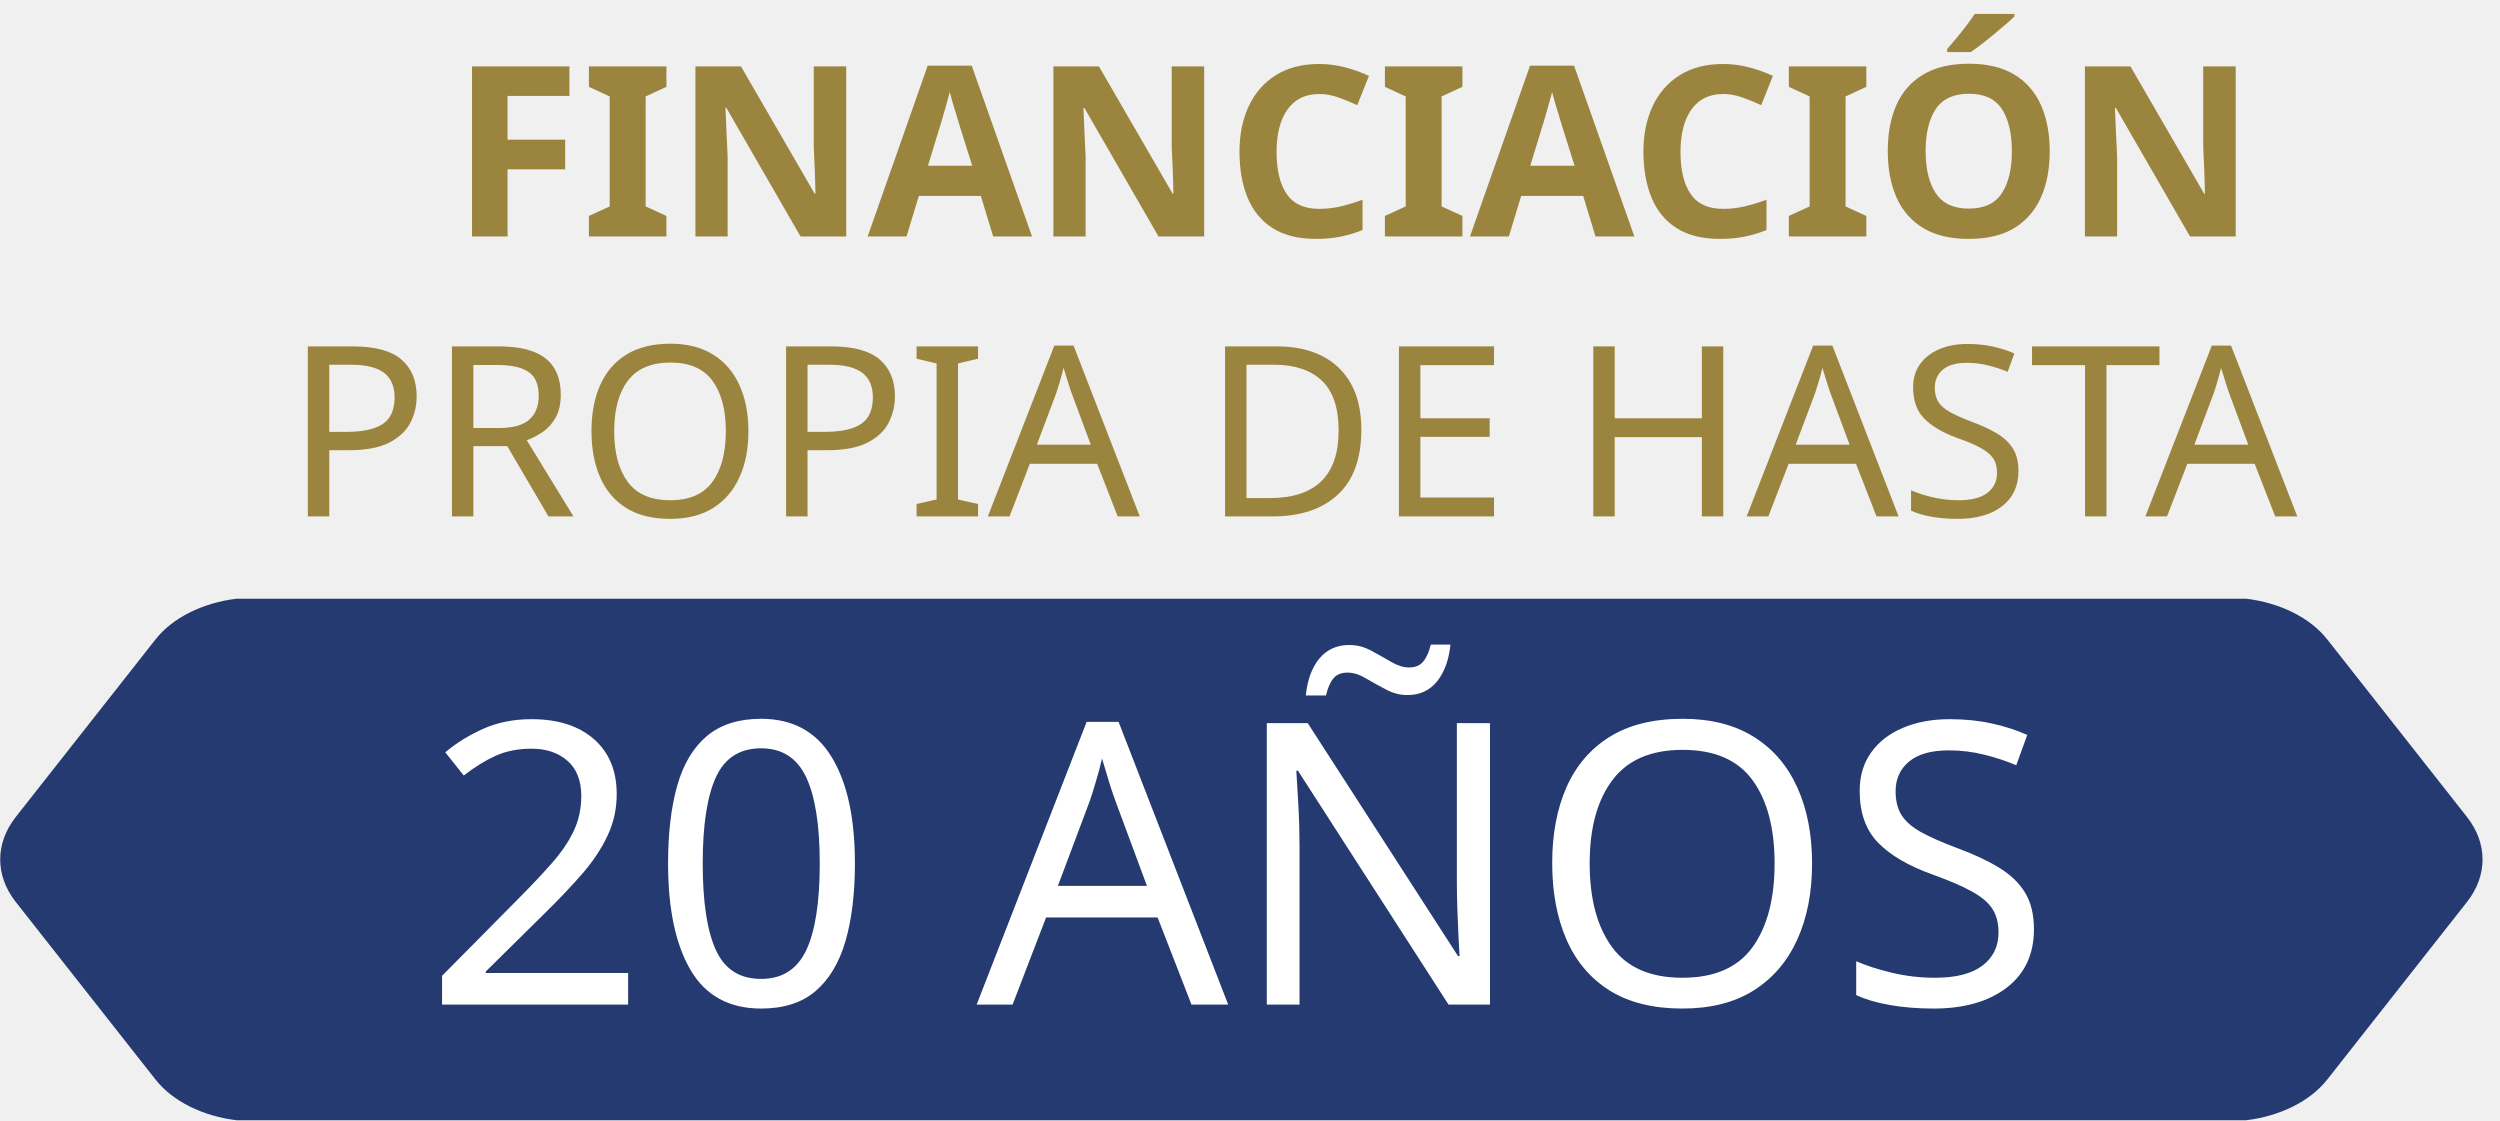
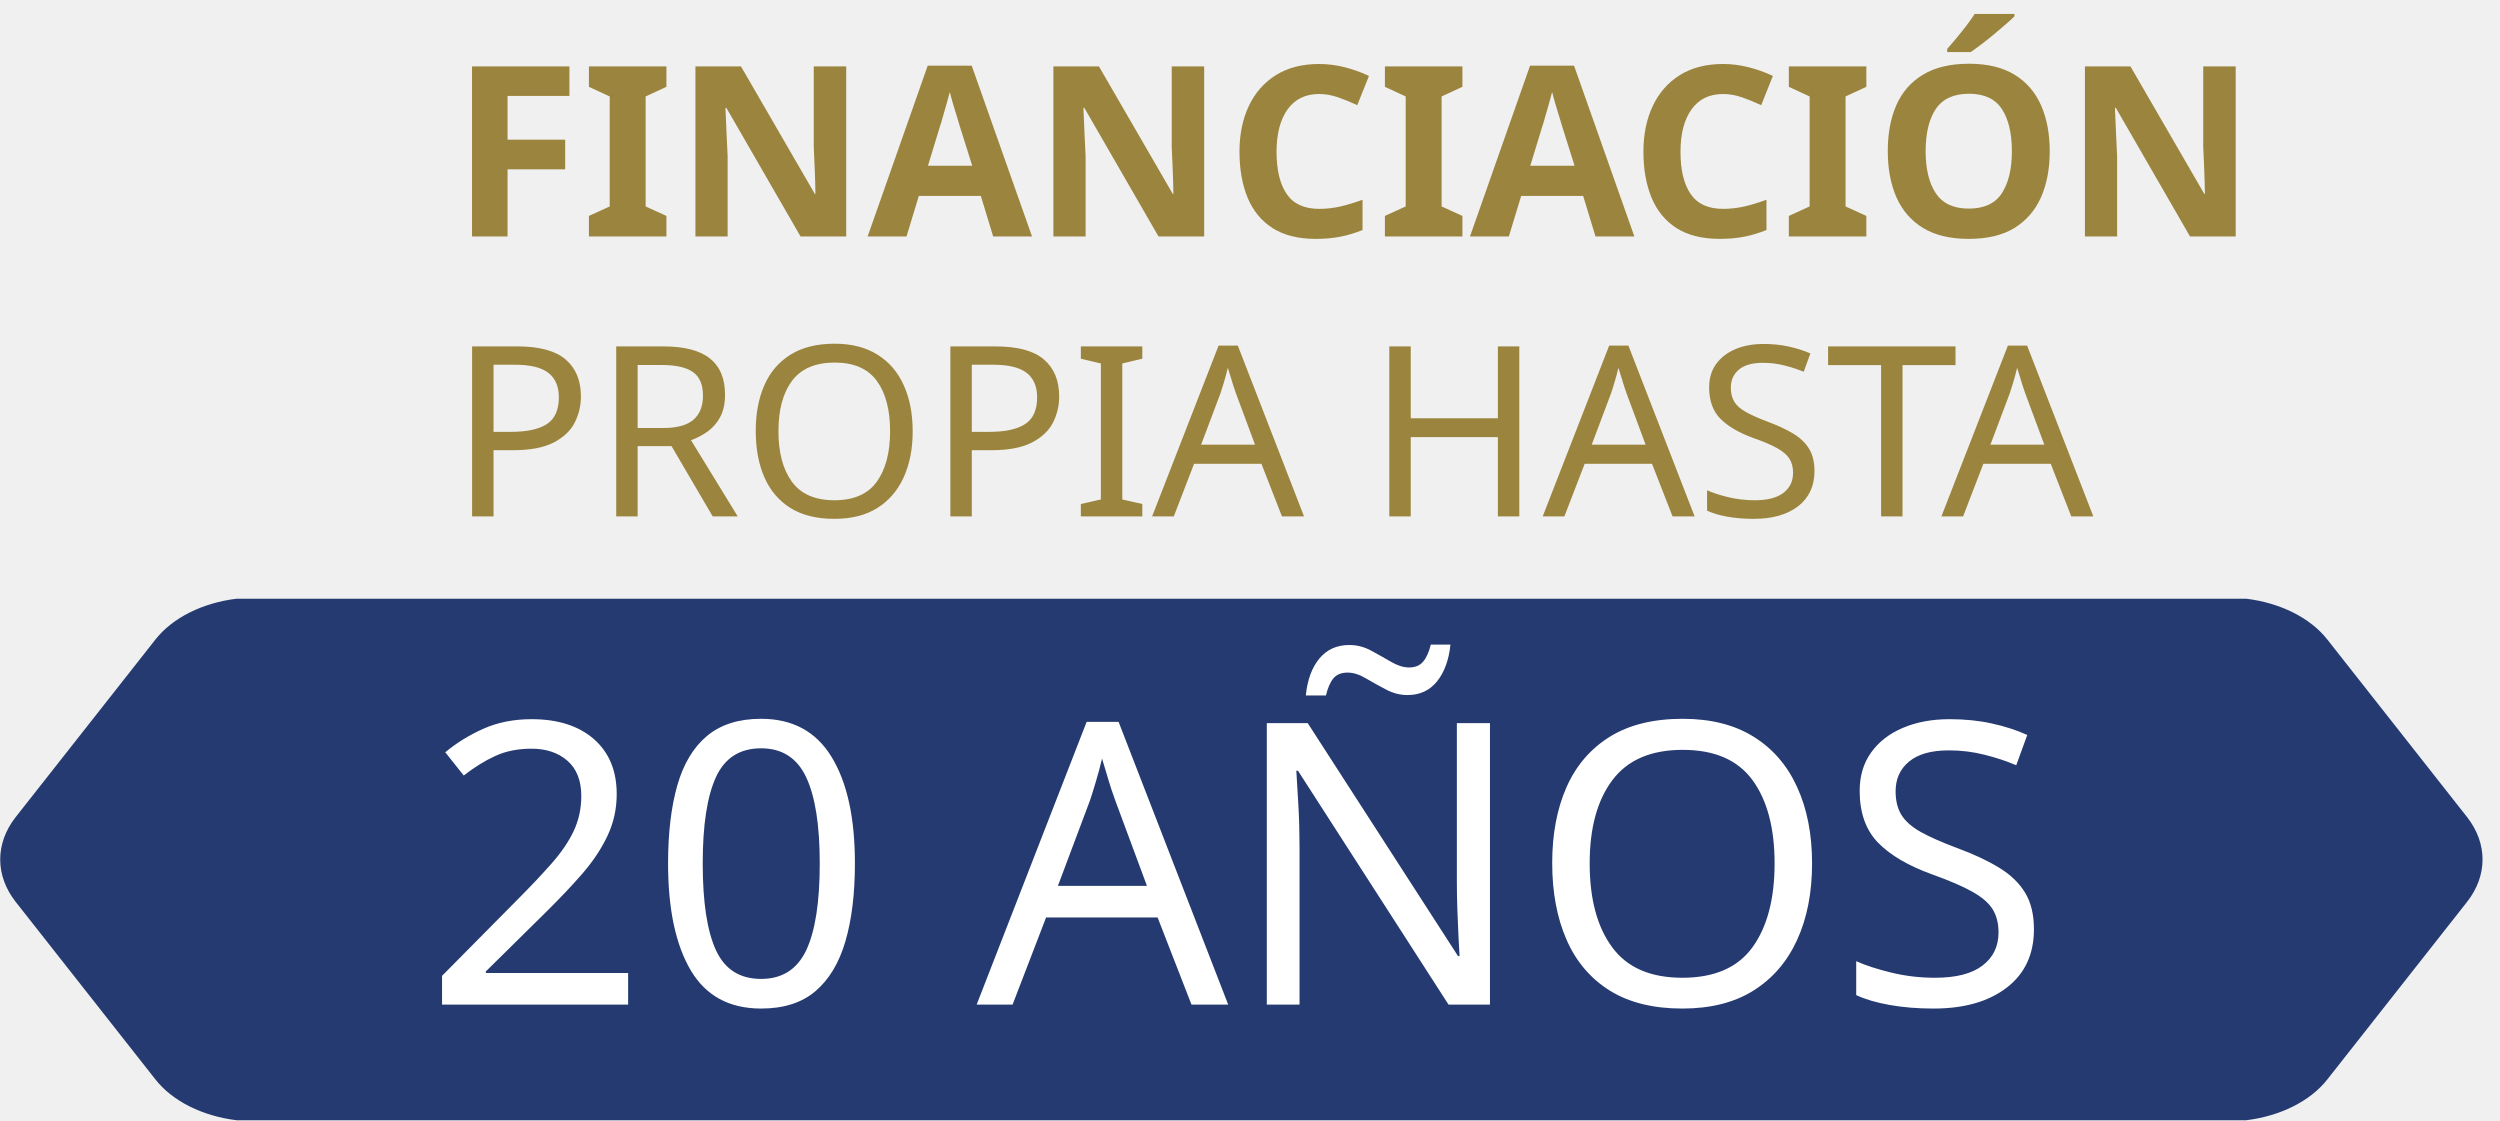
<svg xmlns="http://www.w3.org/2000/svg" version="1.1" id="Layer_1" x="0px" y="0px" viewBox="0 0 304.4 136.4" style="enable-background:new 0 0 304.4 136.4;" xml:space="preserve">
  <style type="text/css">
	.st0{fill-rule:evenodd;clip-rule:evenodd;fill:#243A71;}
	.st1{fill:#FFFFFF;}
	.st2{font-family: "Exo", sans-serif;font-weight: 400}
	.st3{font-size:48px;}
	.st4{fill:#9B853E;}
	.st5{font-family: "Exo", sans-serif;font-weight: bolder}
	.st6{font-size:29px;}
</style>
  <path class="st0" d="M28.8,136.4c-4.1-0.5-7.8-2.3-9.9-5l-17-21.6c-2.5-3.2-2.5-7.1,0-10.3l17-21.6c2.1-2.7,5.8-4.5,9.9-5  c81.6,0,163.2,0,244.7,0c4.1,0.5,7.8,2.3,9.9,5l17,21.6c2.5,3.2,2.5,7.1,0,10.3l-17,21.6c-2.1,2.7-5.8,4.5-9.9,5  C192,136.4,110.4,136.4,28.8,136.4" />
  <text transform="matrix(1 0 0 1 51.5278 122.3174)" class="st1 st2 st3">20 AÑOS</text>
  <text transform="matrix(1 0 0 1 54.8633 28.7905)" class="st4 st5 st6">FINANCIACIÓN</text>
-   <text transform="matrix(1 0 0 1 34.6704 62.8799)" class="st4 st2 st6">PROPIA DE HASTA</text>
+   <text transform="matrix(1 0 0 1 54.6704 62.8799)" class="st4 st2 st6">PROPIA HASTA</text>
</svg>
